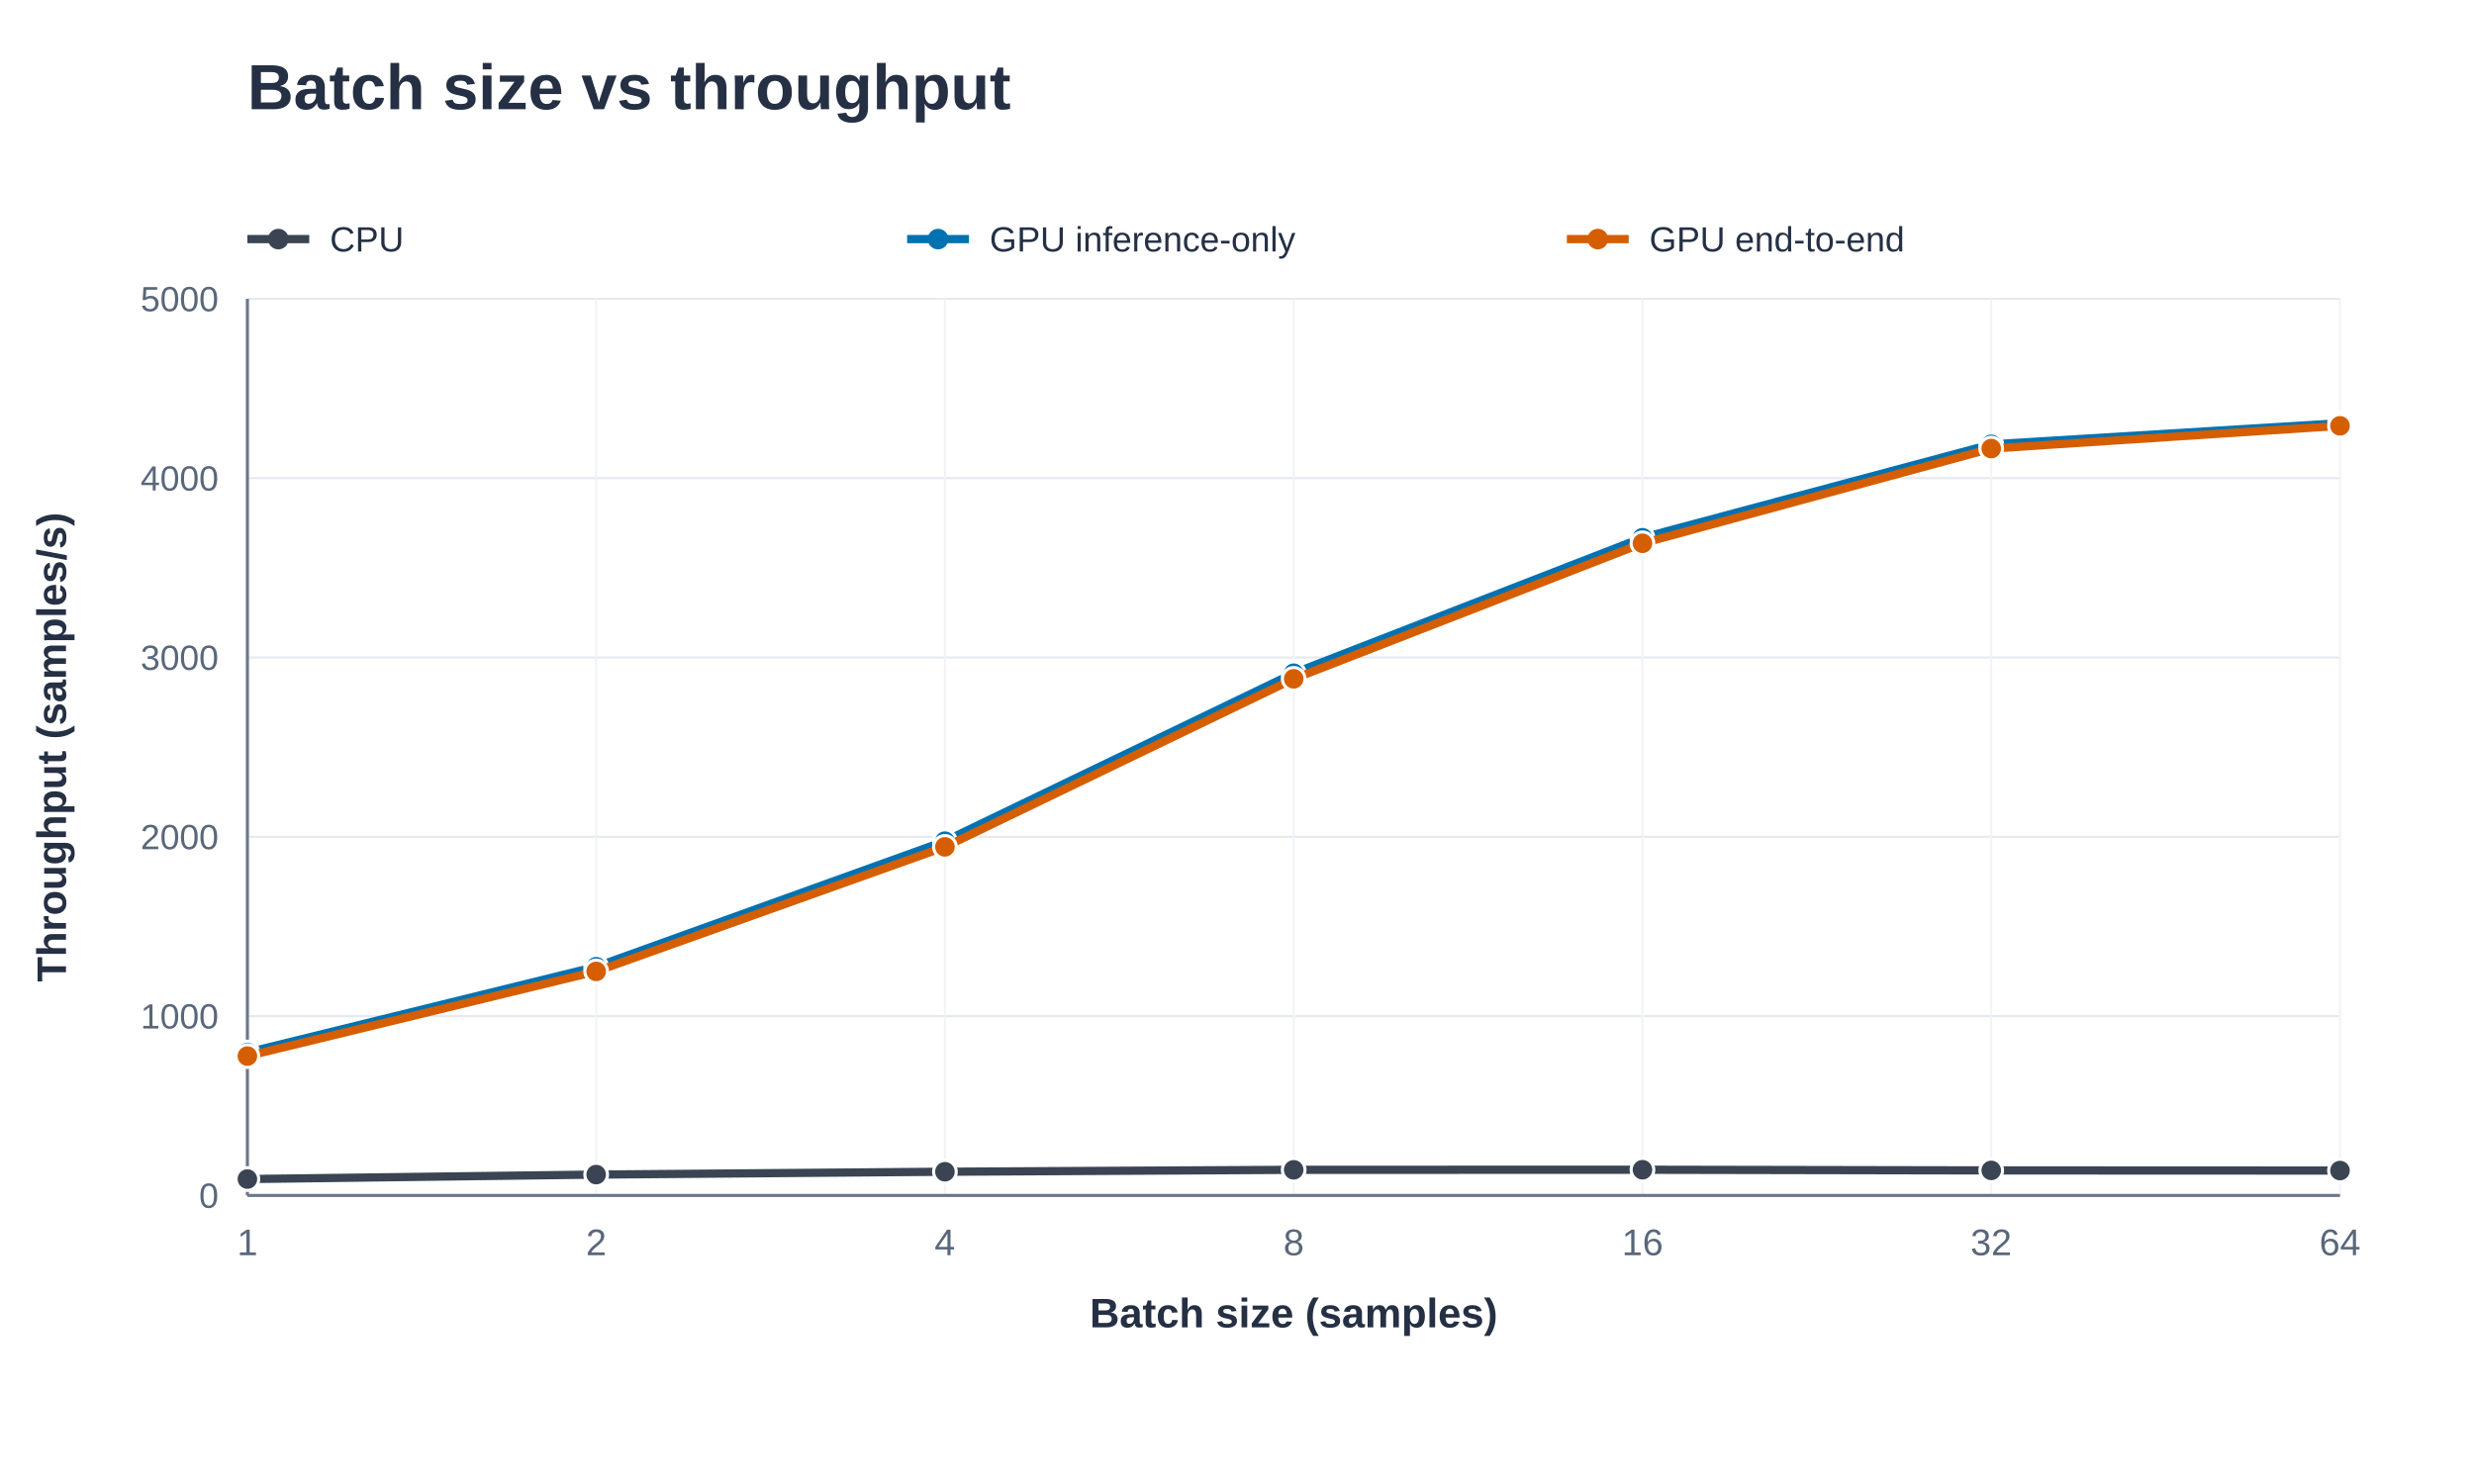
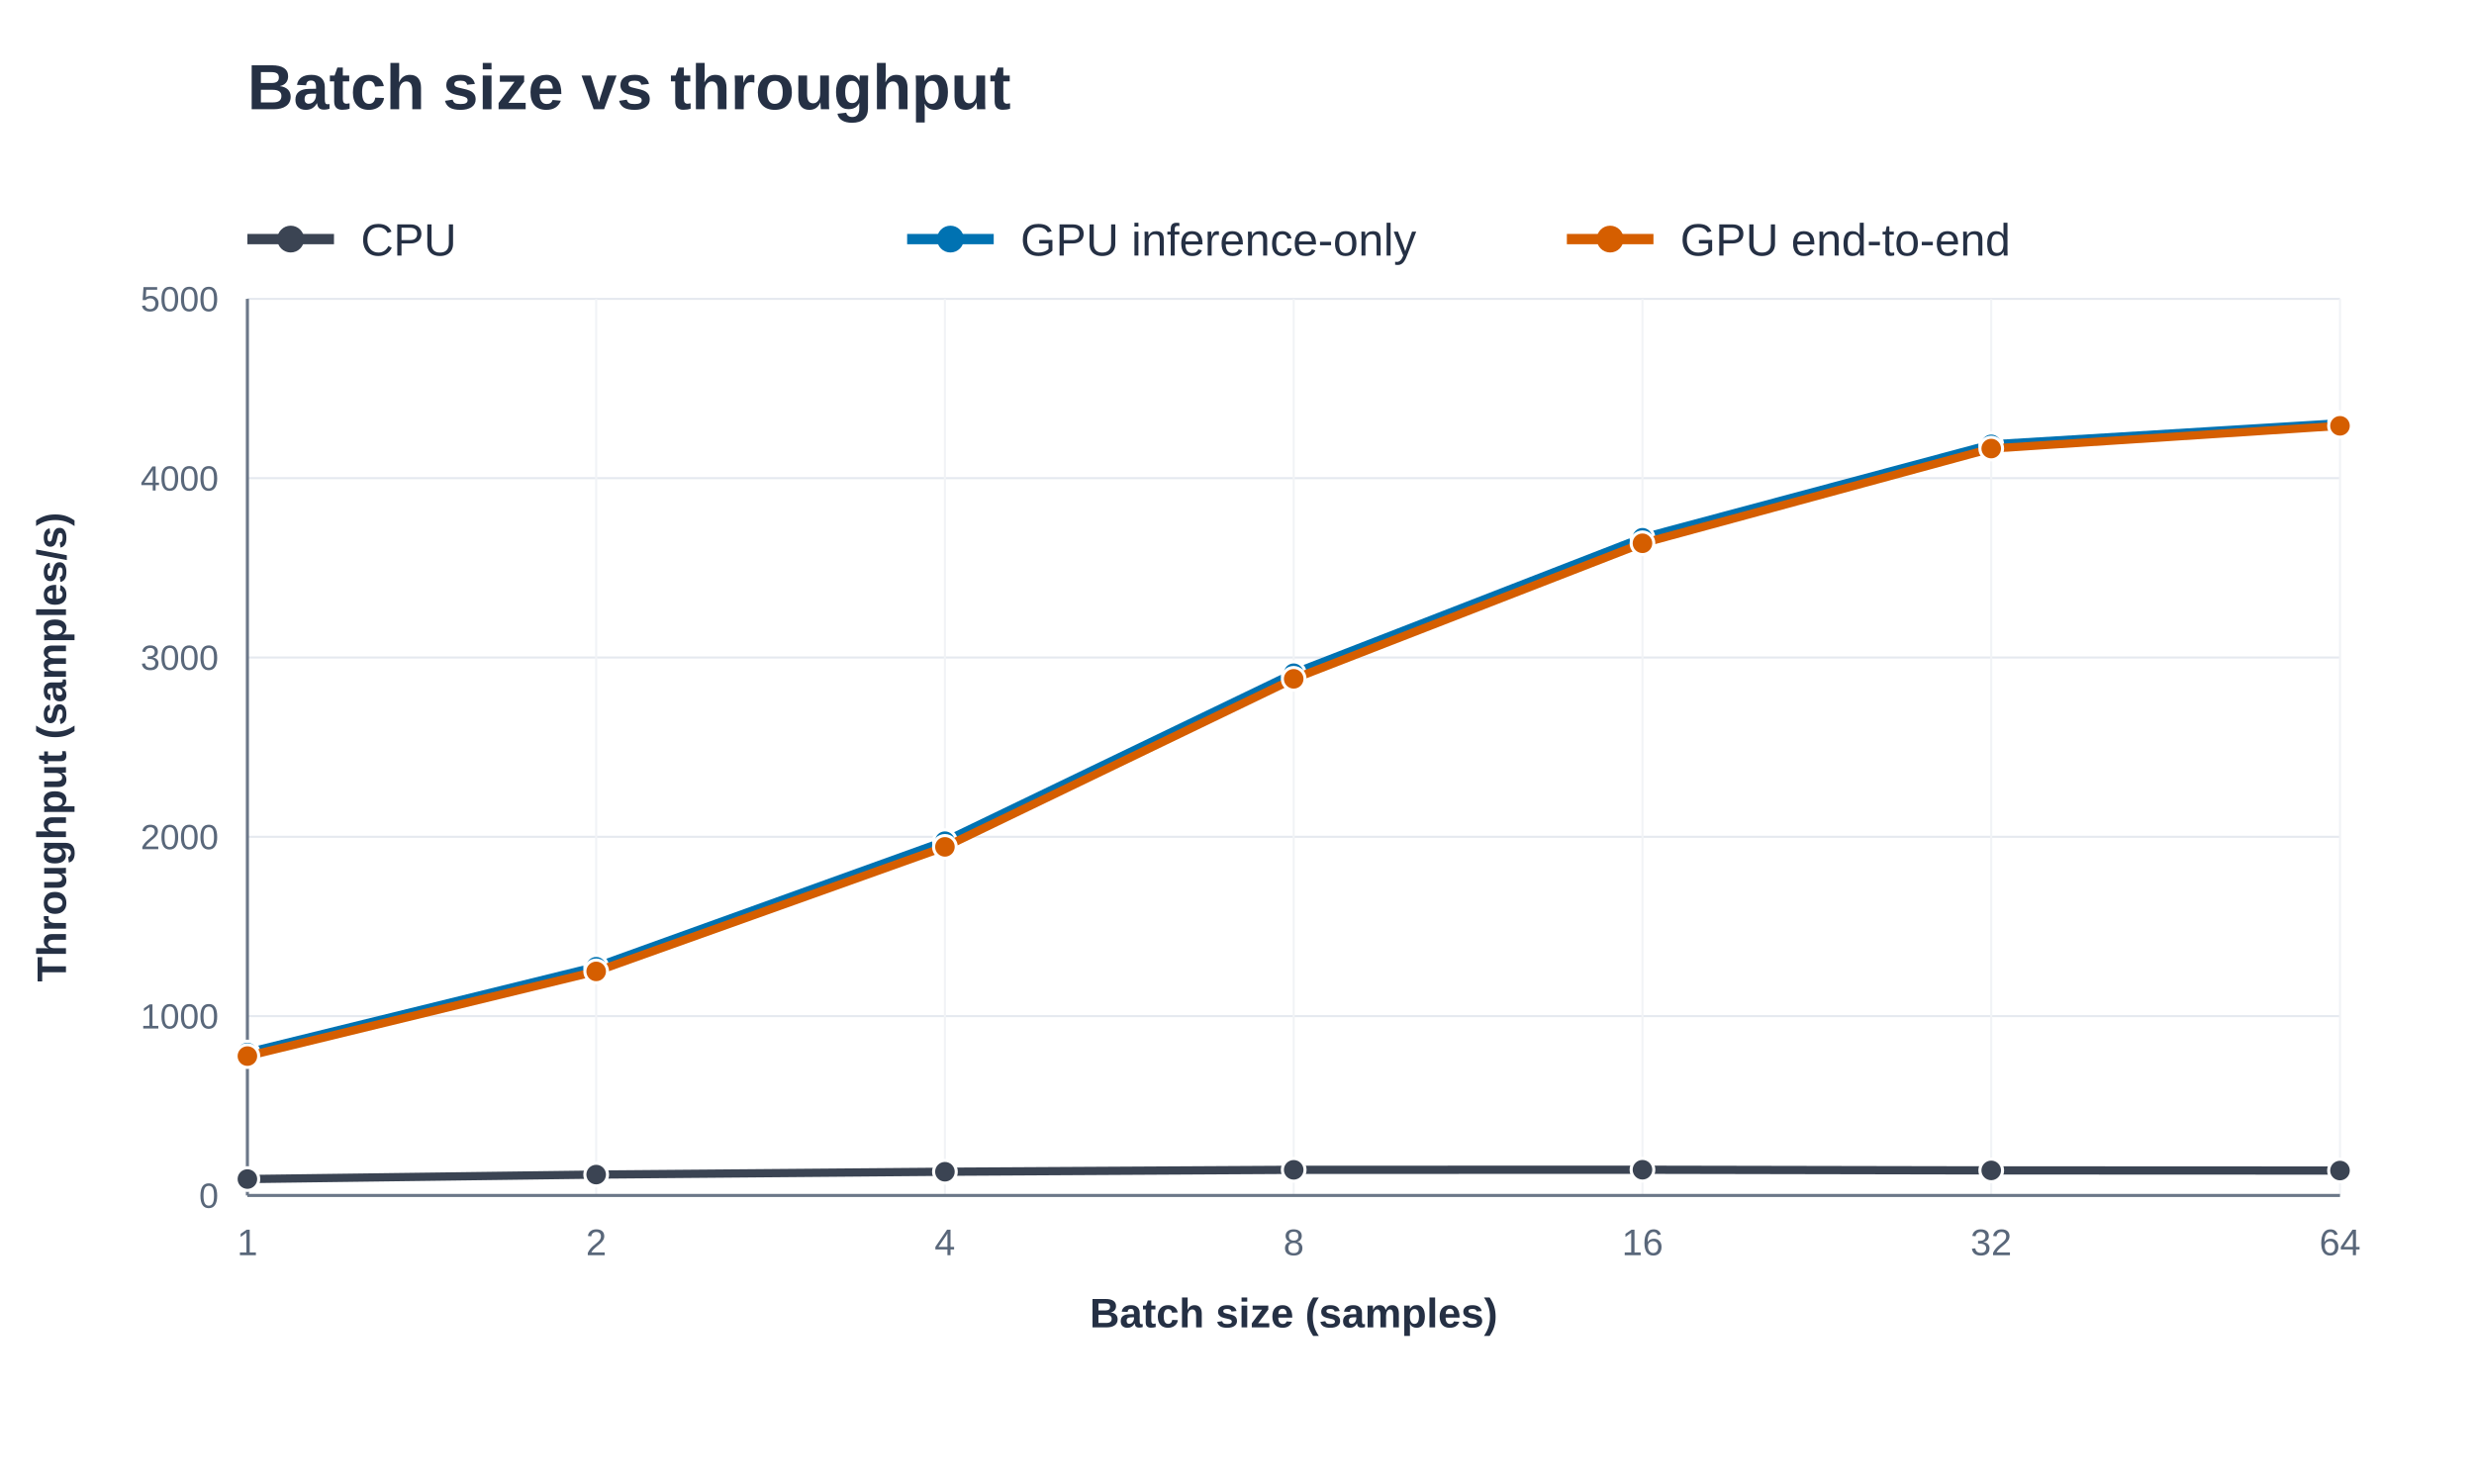
<svg xmlns="http://www.w3.org/2000/svg" width="1200" height="720" viewBox="0 0 1200 720" role="img" aria-label="Batch size vs throughput">
  <rect width="100%" height="100%" fill="#FFFFFF" />
  <g font-family="Arial, Helvetica, sans-serif">
    <text x="120.0" y="53.0" fill="#253044" font-size="31" font-weight="700" text-anchor="start">Batch size vs throughput</text>
-     <line x1="120" y1="116" x2="150" y2="116" stroke="#3B4453" stroke-width="4" />
-     <circle cx="135" cy="116" r="5" fill="#3B4453" />
-     <text x="160.0" y="122.0" fill="#253044" font-size="17" font-weight="400" text-anchor="start">CPU</text>
-     <line x1="440" y1="116" x2="470" y2="116" stroke="#0072B2" stroke-width="4" />
-     <circle cx="455" cy="116" r="5" fill="#0072B2" />
-     <text x="480.0" y="122.0" fill="#253044" font-size="17" font-weight="400" text-anchor="start">GPU inference-only</text>
-     <line x1="760" y1="116" x2="790" y2="116" stroke="#D55E00" stroke-width="4" />
-     <circle cx="775" cy="116" r="5" fill="#D55E00" />
-     <text x="800.0" y="122.0" fill="#253044" font-size="17" font-weight="400" text-anchor="start">GPU end-to-end</text>
+     <line x1="120" y1="116" x2="162" y2="116" stroke="#3B4453" stroke-width="5" />
+     <circle cx="141" cy="116" r="6.5" fill="#3B4453" />
+     <text x="175.0" y="124.0" fill="#253044" font-size="22" font-weight="400" text-anchor="start">CPU</text>
+     <line x1="440" y1="116" x2="482" y2="116" stroke="#0072B2" stroke-width="5" />
+     <circle cx="461" cy="116" r="6.5" fill="#0072B2" />
+     <text x="495.0" y="124.0" fill="#253044" font-size="22" font-weight="400" text-anchor="start">GPU inference-only</text>
+     <line x1="760" y1="116" x2="802" y2="116" stroke="#D55E00" stroke-width="5" />
+     <circle cx="781" cy="116" r="6.5" fill="#D55E00" />
+     <text x="815.0" y="124.0" fill="#253044" font-size="22" font-weight="400" text-anchor="start">GPU end-to-end</text>
    <line x1="120" y1="580.00" x2="1135" y2="580.00" stroke="#E5E9EF" stroke-width="1" />
    <text x="106.0" y="586.0" fill="#59677A" font-size="17" font-weight="400" text-anchor="end">0</text>
    <line x1="120" y1="493.00" x2="1135" y2="493.00" stroke="#E5E9EF" stroke-width="1" />
    <text x="106.0" y="499.0" fill="#59677A" font-size="17" font-weight="400" text-anchor="end">1000</text>
    <line x1="120" y1="406.00" x2="1135" y2="406.00" stroke="#E5E9EF" stroke-width="1" />
    <text x="106.0" y="412.0" fill="#59677A" font-size="17" font-weight="400" text-anchor="end">2000</text>
    <line x1="120" y1="319.00" x2="1135" y2="319.00" stroke="#E5E9EF" stroke-width="1" />
    <text x="106.0" y="325.0" fill="#59677A" font-size="17" font-weight="400" text-anchor="end">3000</text>
    <line x1="120" y1="232.00" x2="1135" y2="232.00" stroke="#E5E9EF" stroke-width="1" />
    <text x="106.0" y="238.0" fill="#59677A" font-size="17" font-weight="400" text-anchor="end">4000</text>
    <line x1="120" y1="145.00" x2="1135" y2="145.00" stroke="#E5E9EF" stroke-width="1" />
    <text x="106.0" y="151.0" fill="#59677A" font-size="17" font-weight="400" text-anchor="end">5000</text>
    <line x1="120.00" y1="145" x2="120.00" y2="580" stroke="#F1F3F6" stroke-width="1" />
    <text x="120.0" y="609.0" fill="#59677A" font-size="18" font-weight="400" text-anchor="middle">1</text>
    <line x1="289.17" y1="145" x2="289.17" y2="580" stroke="#F1F3F6" stroke-width="1" />
    <text x="289.2" y="609.0" fill="#59677A" font-size="18" font-weight="400" text-anchor="middle">2</text>
    <line x1="458.33" y1="145" x2="458.33" y2="580" stroke="#F1F3F6" stroke-width="1" />
    <text x="458.3" y="609.0" fill="#59677A" font-size="18" font-weight="400" text-anchor="middle">4</text>
    <line x1="627.50" y1="145" x2="627.50" y2="580" stroke="#F1F3F6" stroke-width="1" />
    <text x="627.5" y="609.0" fill="#59677A" font-size="18" font-weight="400" text-anchor="middle">8</text>
    <line x1="796.67" y1="145" x2="796.67" y2="580" stroke="#F1F3F6" stroke-width="1" />
    <text x="796.7" y="609.0" fill="#59677A" font-size="18" font-weight="400" text-anchor="middle">16</text>
    <line x1="965.83" y1="145" x2="965.83" y2="580" stroke="#F1F3F6" stroke-width="1" />
    <text x="965.8" y="609.0" fill="#59677A" font-size="18" font-weight="400" text-anchor="middle">32</text>
    <line x1="1135.00" y1="145" x2="1135.00" y2="580" stroke="#F1F3F6" stroke-width="1" />
    <text x="1135.0" y="609.0" fill="#59677A" font-size="18" font-weight="400" text-anchor="middle">64</text>
    <line x1="120" y1="145" x2="120" y2="580" stroke="#6B7788" stroke-width="1.5" />
    <line x1="120" y1="580" x2="1135" y2="580" stroke="#6B7788" stroke-width="1.5" />
    <polyline points="120.00,572.05 289.17,569.88 458.33,568.50 627.50,567.57 796.67,567.53 965.83,567.85 1135.00,567.92" fill="none" stroke="#3B4453" stroke-width="4" stroke-linejoin="round" stroke-linecap="round" />
    <circle cx="120.00" cy="572.05" r="5.5" fill="#3B4453" stroke="white" stroke-width="1.5" />
    <circle cx="289.17" cy="569.88" r="5.5" fill="#3B4453" stroke="white" stroke-width="1.5" />
    <circle cx="458.33" cy="568.50" r="5.5" fill="#3B4453" stroke="white" stroke-width="1.5" />
    <circle cx="627.50" cy="567.57" r="5.5" fill="#3B4453" stroke="white" stroke-width="1.5" />
    <circle cx="796.67" cy="567.53" r="5.5" fill="#3B4453" stroke="white" stroke-width="1.5" />
    <circle cx="965.83" cy="567.85" r="5.5" fill="#3B4453" stroke="white" stroke-width="1.5" />
    <circle cx="1135.00" cy="567.92" r="5.5" fill="#3B4453" stroke="white" stroke-width="1.5" />
    <polyline points="120.00,510.65 289.17,469.03 458.33,408.11 627.50,326.63 796.67,260.90 965.83,215.59 1135.00,205.35" fill="none" stroke="#0072B2" stroke-width="4" stroke-linejoin="round" stroke-linecap="round" />
    <circle cx="120.00" cy="510.65" r="5.5" fill="#0072B2" stroke="white" stroke-width="1.5" />
    <circle cx="289.17" cy="469.03" r="5.5" fill="#0072B2" stroke="white" stroke-width="1.5" />
    <circle cx="458.33" cy="408.11" r="5.5" fill="#0072B2" stroke="white" stroke-width="1.5" />
    <circle cx="627.50" cy="326.63" r="5.5" fill="#0072B2" stroke="white" stroke-width="1.5" />
    <circle cx="796.67" cy="260.90" r="5.5" fill="#0072B2" stroke="white" stroke-width="1.5" />
    <circle cx="965.83" cy="215.59" r="5.5" fill="#0072B2" stroke="white" stroke-width="1.5" />
    <circle cx="1135.00" cy="205.35" r="5.5" fill="#0072B2" stroke="white" stroke-width="1.5" />
    <polyline points="120.00,512.39 289.17,471.30 458.33,410.88 627.50,329.35 796.67,263.59 965.83,217.63 1135.00,206.60" fill="none" stroke="#D55E00" stroke-width="4" stroke-linejoin="round" stroke-linecap="round" />
    <circle cx="120.00" cy="512.39" r="5.5" fill="#D55E00" stroke="white" stroke-width="1.5" />
    <circle cx="289.17" cy="471.30" r="5.5" fill="#D55E00" stroke="white" stroke-width="1.5" />
    <circle cx="458.33" cy="410.88" r="5.5" fill="#D55E00" stroke="white" stroke-width="1.5" />
    <circle cx="627.50" cy="329.35" r="5.5" fill="#D55E00" stroke="white" stroke-width="1.5" />
    <circle cx="796.67" cy="263.59" r="5.5" fill="#D55E00" stroke="white" stroke-width="1.5" />
    <circle cx="965.83" cy="217.63" r="5.5" fill="#D55E00" stroke="white" stroke-width="1.5" />
    <circle cx="1135.00" cy="206.60" r="5.5" fill="#D55E00" stroke="white" stroke-width="1.5" />
    <text x="627.5" y="644.0" fill="#253044" font-size="20" font-weight="600" text-anchor="middle">Batch size (samples)</text>
    <text x="0.0" y="0.0" fill="#253044" font-size="20" font-weight="600" text-anchor="middle" transform="translate(32 362.5) rotate(-90)">Throughput (samples/s)</text>
  </g>
</svg>
